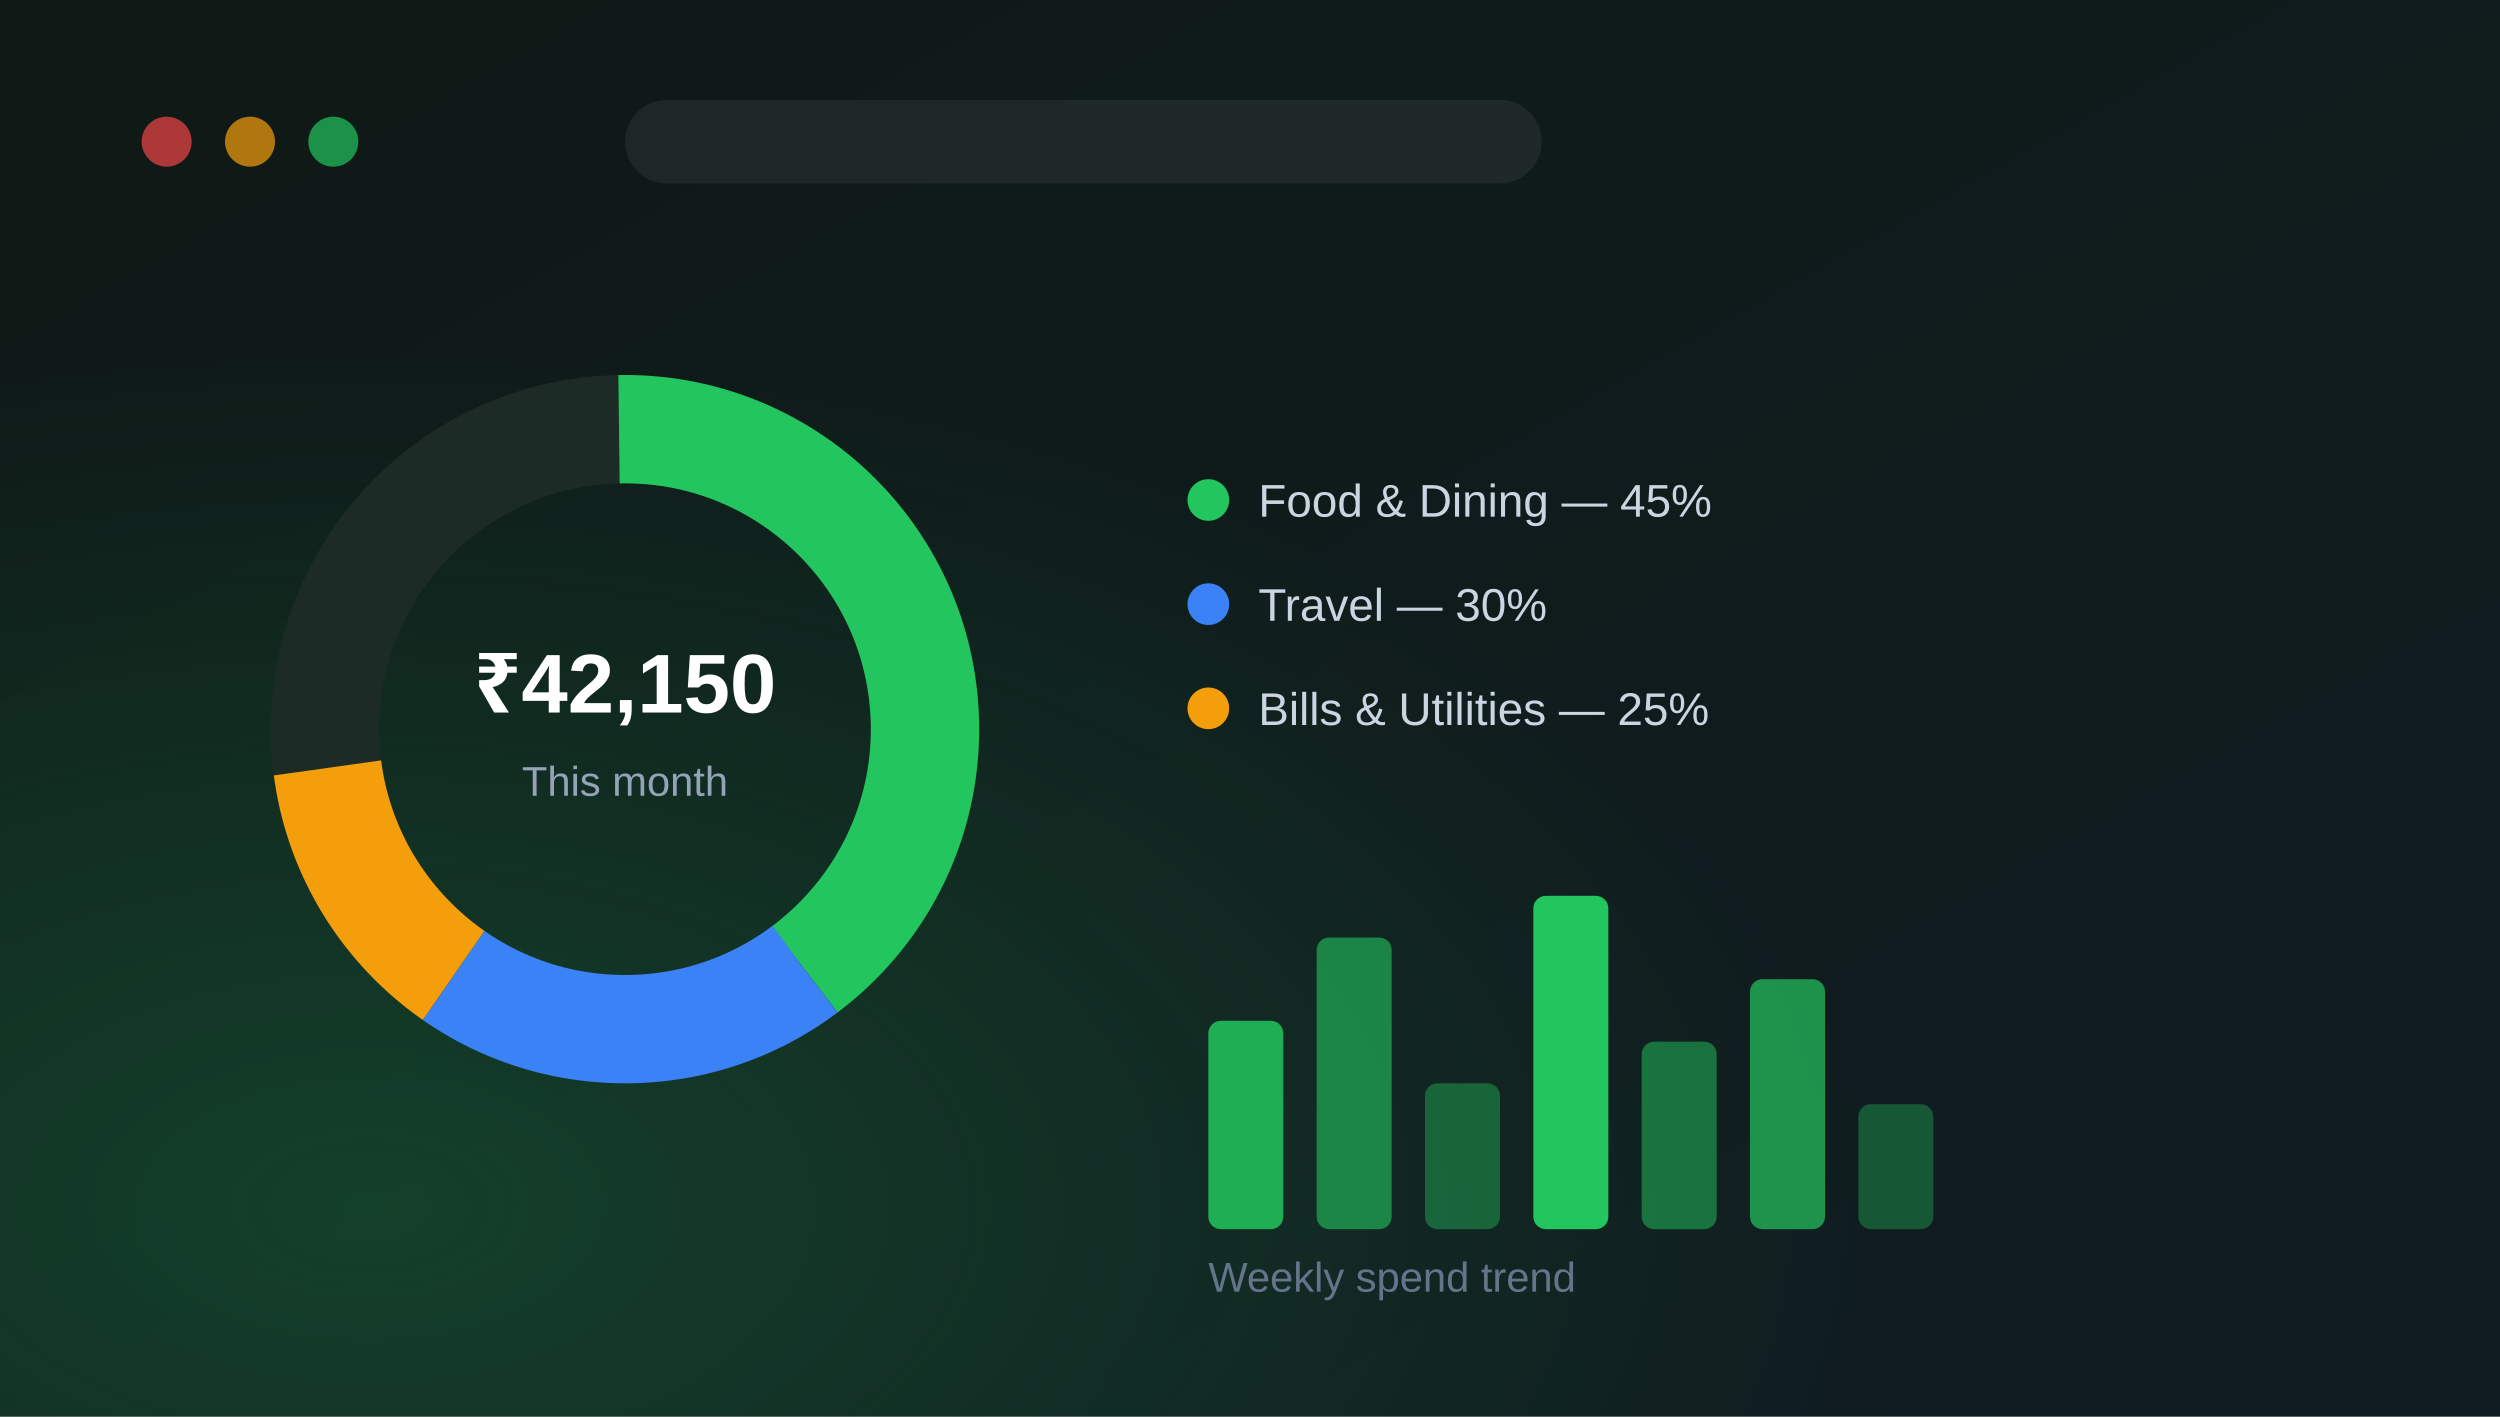
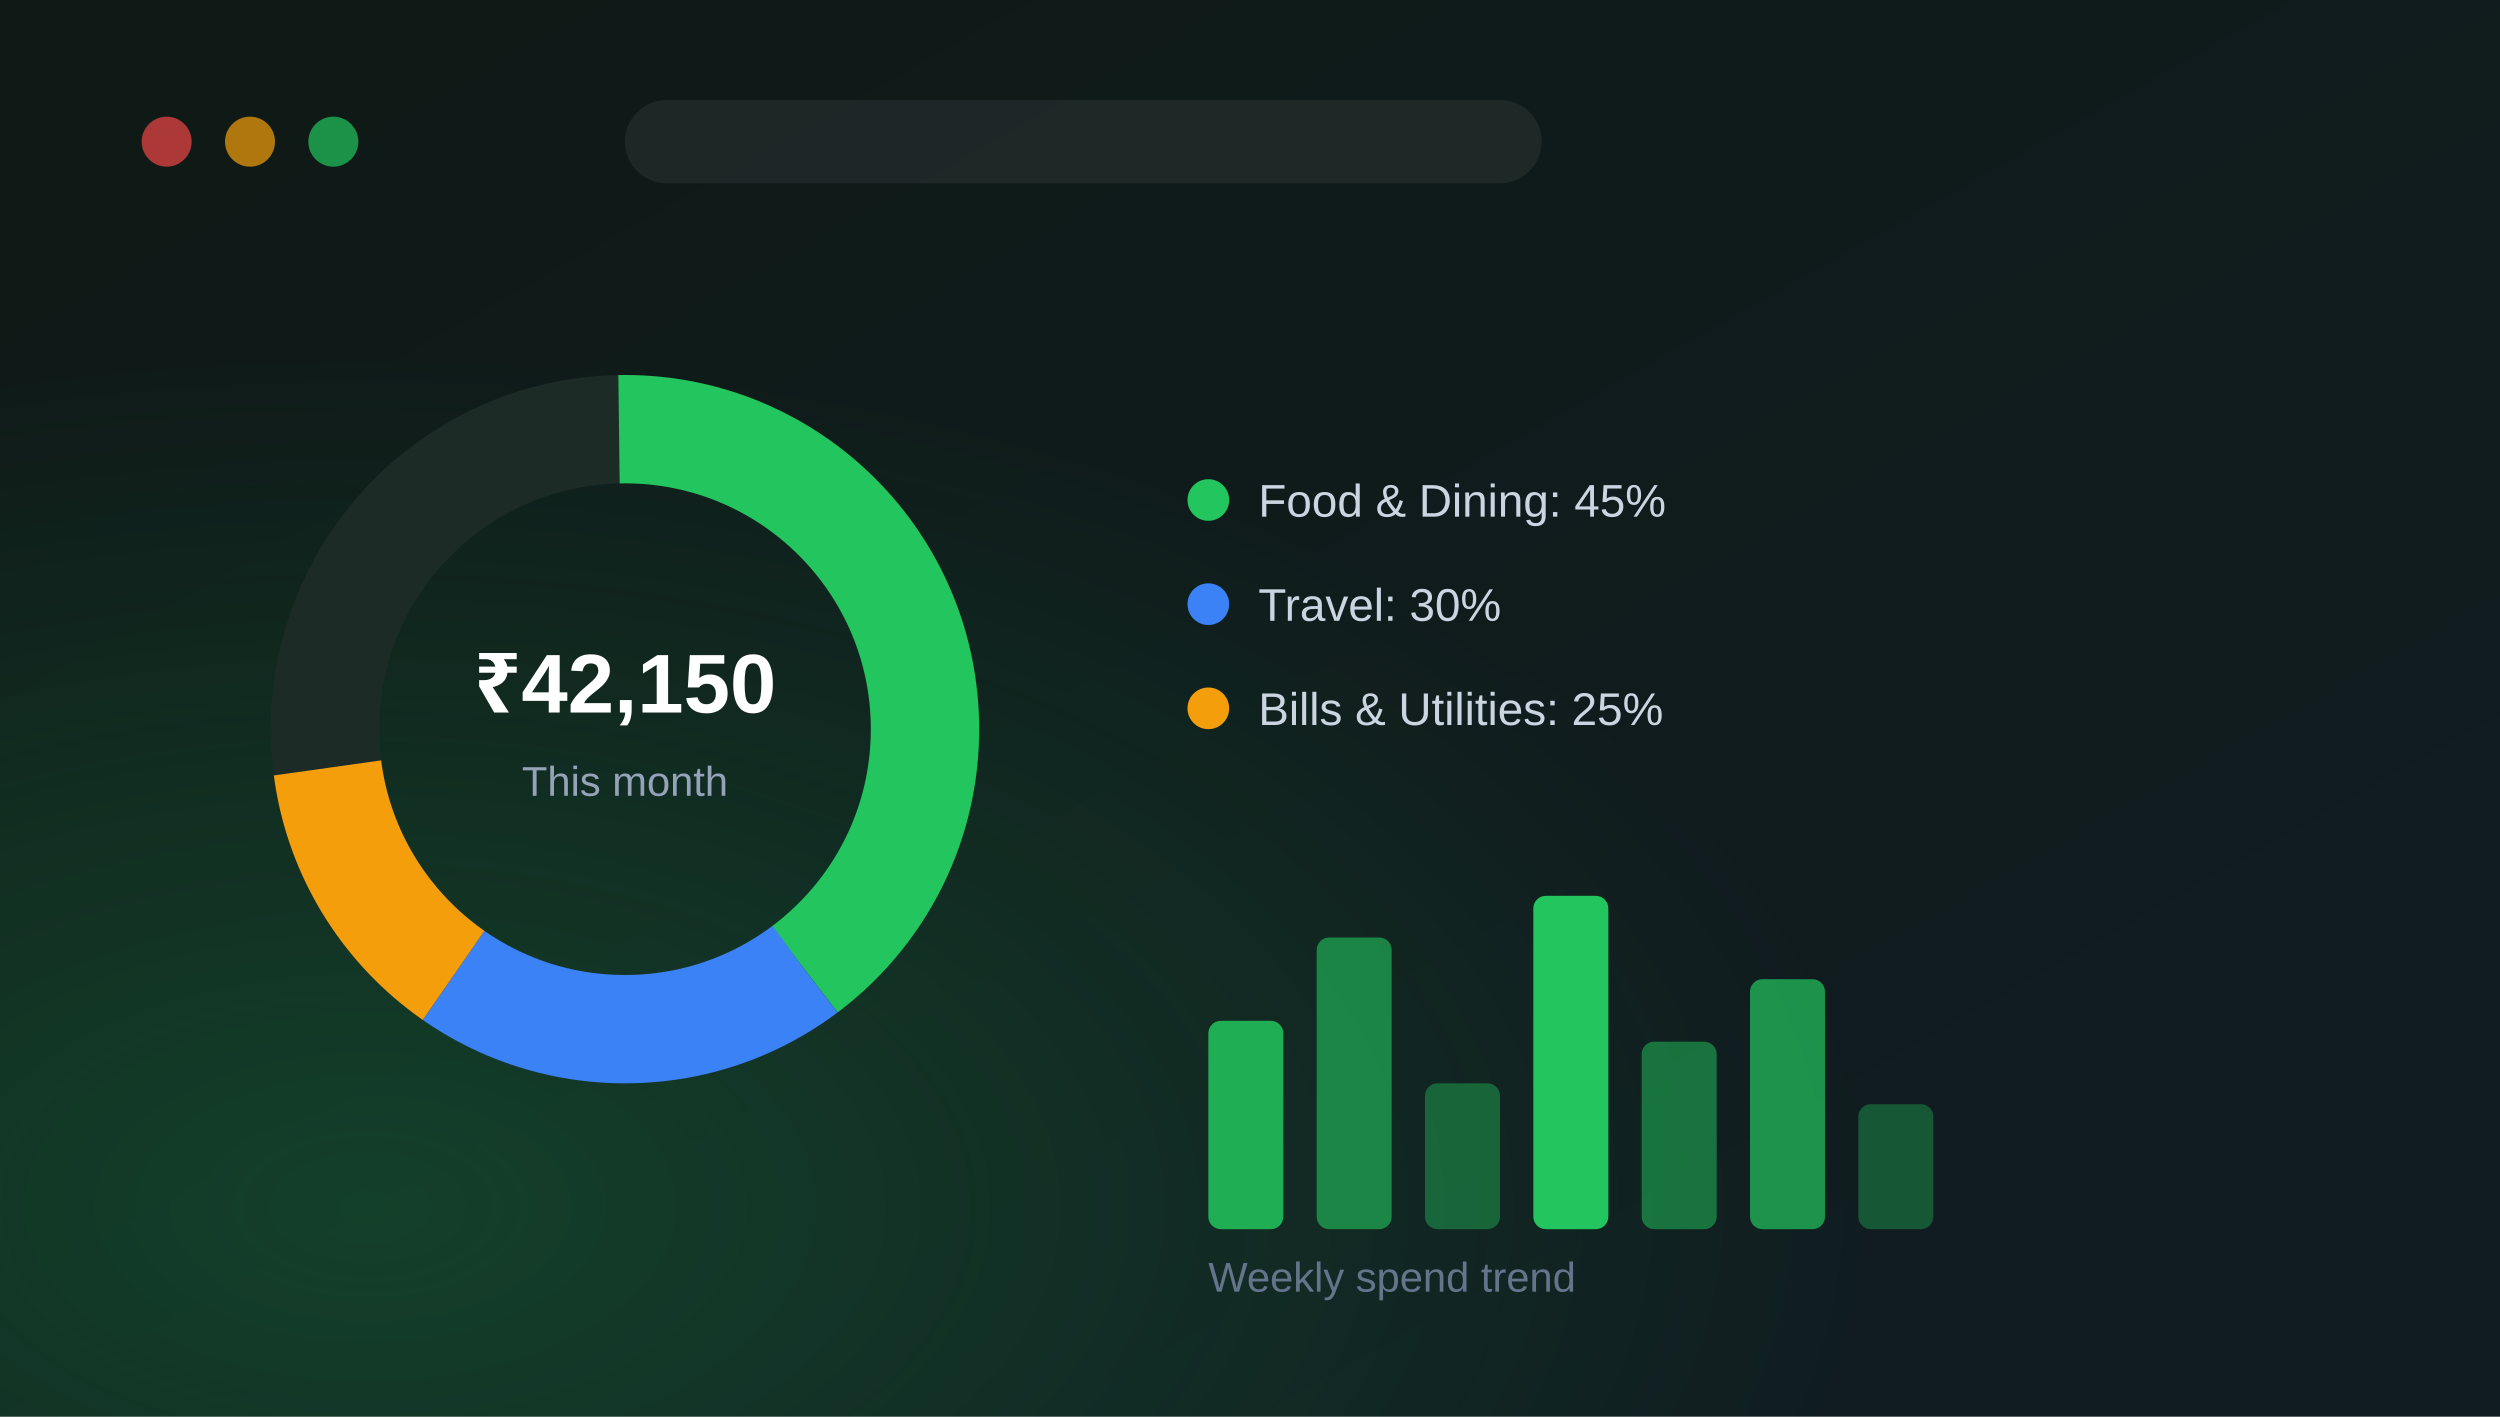
<svg xmlns="http://www.w3.org/2000/svg" viewBox="0 0 600 340">
  <defs>
    <linearGradient id="bg2" x1="0" y1="0" x2="1" y2="1">
      <stop offset="0" stop-color="#0f1a16" />
      <stop offset="1" stop-color="#101c22" />
    </linearGradient>
    <radialGradient id="glow2" cx="0.15" cy="0.85" r="0.6">
      <stop offset="0" stop-color="#22c55e" stop-opacity="0.22" />
      <stop offset="1" stop-color="#22c55e" stop-opacity="0" />
    </radialGradient>
  </defs>
  <rect width="600" height="340" fill="url(#bg2)" />
  <rect width="600" height="340" fill="url(#glow2)" />
  <circle cx="40" cy="34" r="6" fill="#ef4444" opacity="0.7" />
  <circle cx="60" cy="34" r="6" fill="#f59e0b" opacity="0.7" />
  <circle cx="80" cy="34" r="6" fill="#22c55e" opacity="0.7" />
  <rect x="150" y="24" width="220" height="20" rx="10" fill="#ffffff" opacity="0.06" />
  <g transform="translate(150,175)">
    <circle r="72" fill="none" stroke="#1c2b26" stroke-width="26" />
    <circle r="72" fill="none" stroke="#22c55e" stroke-width="26" stroke-dasharray="180 271" stroke-dashoffset="0" transform="rotate(-90)" />
    <circle r="72" fill="none" stroke="#3b82f6" stroke-width="26" stroke-dasharray="90 271" stroke-dashoffset="-180" transform="rotate(-90)" />
    <circle r="72" fill="none" stroke="#f59e0b" stroke-width="26" stroke-dasharray="60 271" stroke-dashoffset="-270" transform="rotate(-90)" />
    <text x="0" y="-4" text-anchor="middle" fill="#ffffff" font-family="Arial, sans-serif" font-size="20" font-weight="bold">₹42,150</text>
    <text x="0" y="16" text-anchor="middle" fill="#94a3b8" font-family="Arial, sans-serif" font-size="10">This month</text>
  </g>
  <g font-family="Arial, sans-serif" font-size="11">
    <circle cx="290" cy="120" r="5" fill="#22c55e" />
-     <text x="302" y="124" fill="#cbd5e1">Food &amp; Dining — 45%</text>
+     <text x="302" y="124" fill="#cbd5e1">Food &amp; Dining: 45%</text>
    <circle cx="290" cy="145" r="5" fill="#3b82f6" />
-     <text x="302" y="149" fill="#cbd5e1">Travel — 30%</text>
+     <text x="302" y="149" fill="#cbd5e1">Travel: 30%</text>
    <circle cx="290" cy="170" r="5" fill="#f59e0b" />
-     <text x="302" y="174" fill="#cbd5e1">Bills &amp; Utilities — 25%</text>
+     <text x="302" y="174" fill="#cbd5e1">Bills &amp; Utilities: 25%</text>
  </g>
  <g transform="translate(290,205)">
    <rect x="0" y="40" width="18" height="50" rx="3" fill="#22c55e" opacity="0.85" />
    <rect x="26" y="20" width="18" height="70" rx="3" fill="#22c55e" opacity="0.6" />
    <rect x="52" y="55" width="18" height="35" rx="3" fill="#22c55e" opacity="0.4" />
    <rect x="78" y="10" width="18" height="80" rx="3" fill="#22c55e" />
    <rect x="104" y="45" width="18" height="45" rx="3" fill="#22c55e" opacity="0.5" />
    <rect x="130" y="30" width="18" height="60" rx="3" fill="#22c55e" opacity="0.7" />
    <rect x="156" y="60" width="18" height="30" rx="3" fill="#22c55e" opacity="0.35" />
  </g>
  <text x="290" y="310" fill="#64748b" font-family="Arial, sans-serif" font-size="10">Weekly spend trend</text>
</svg>
